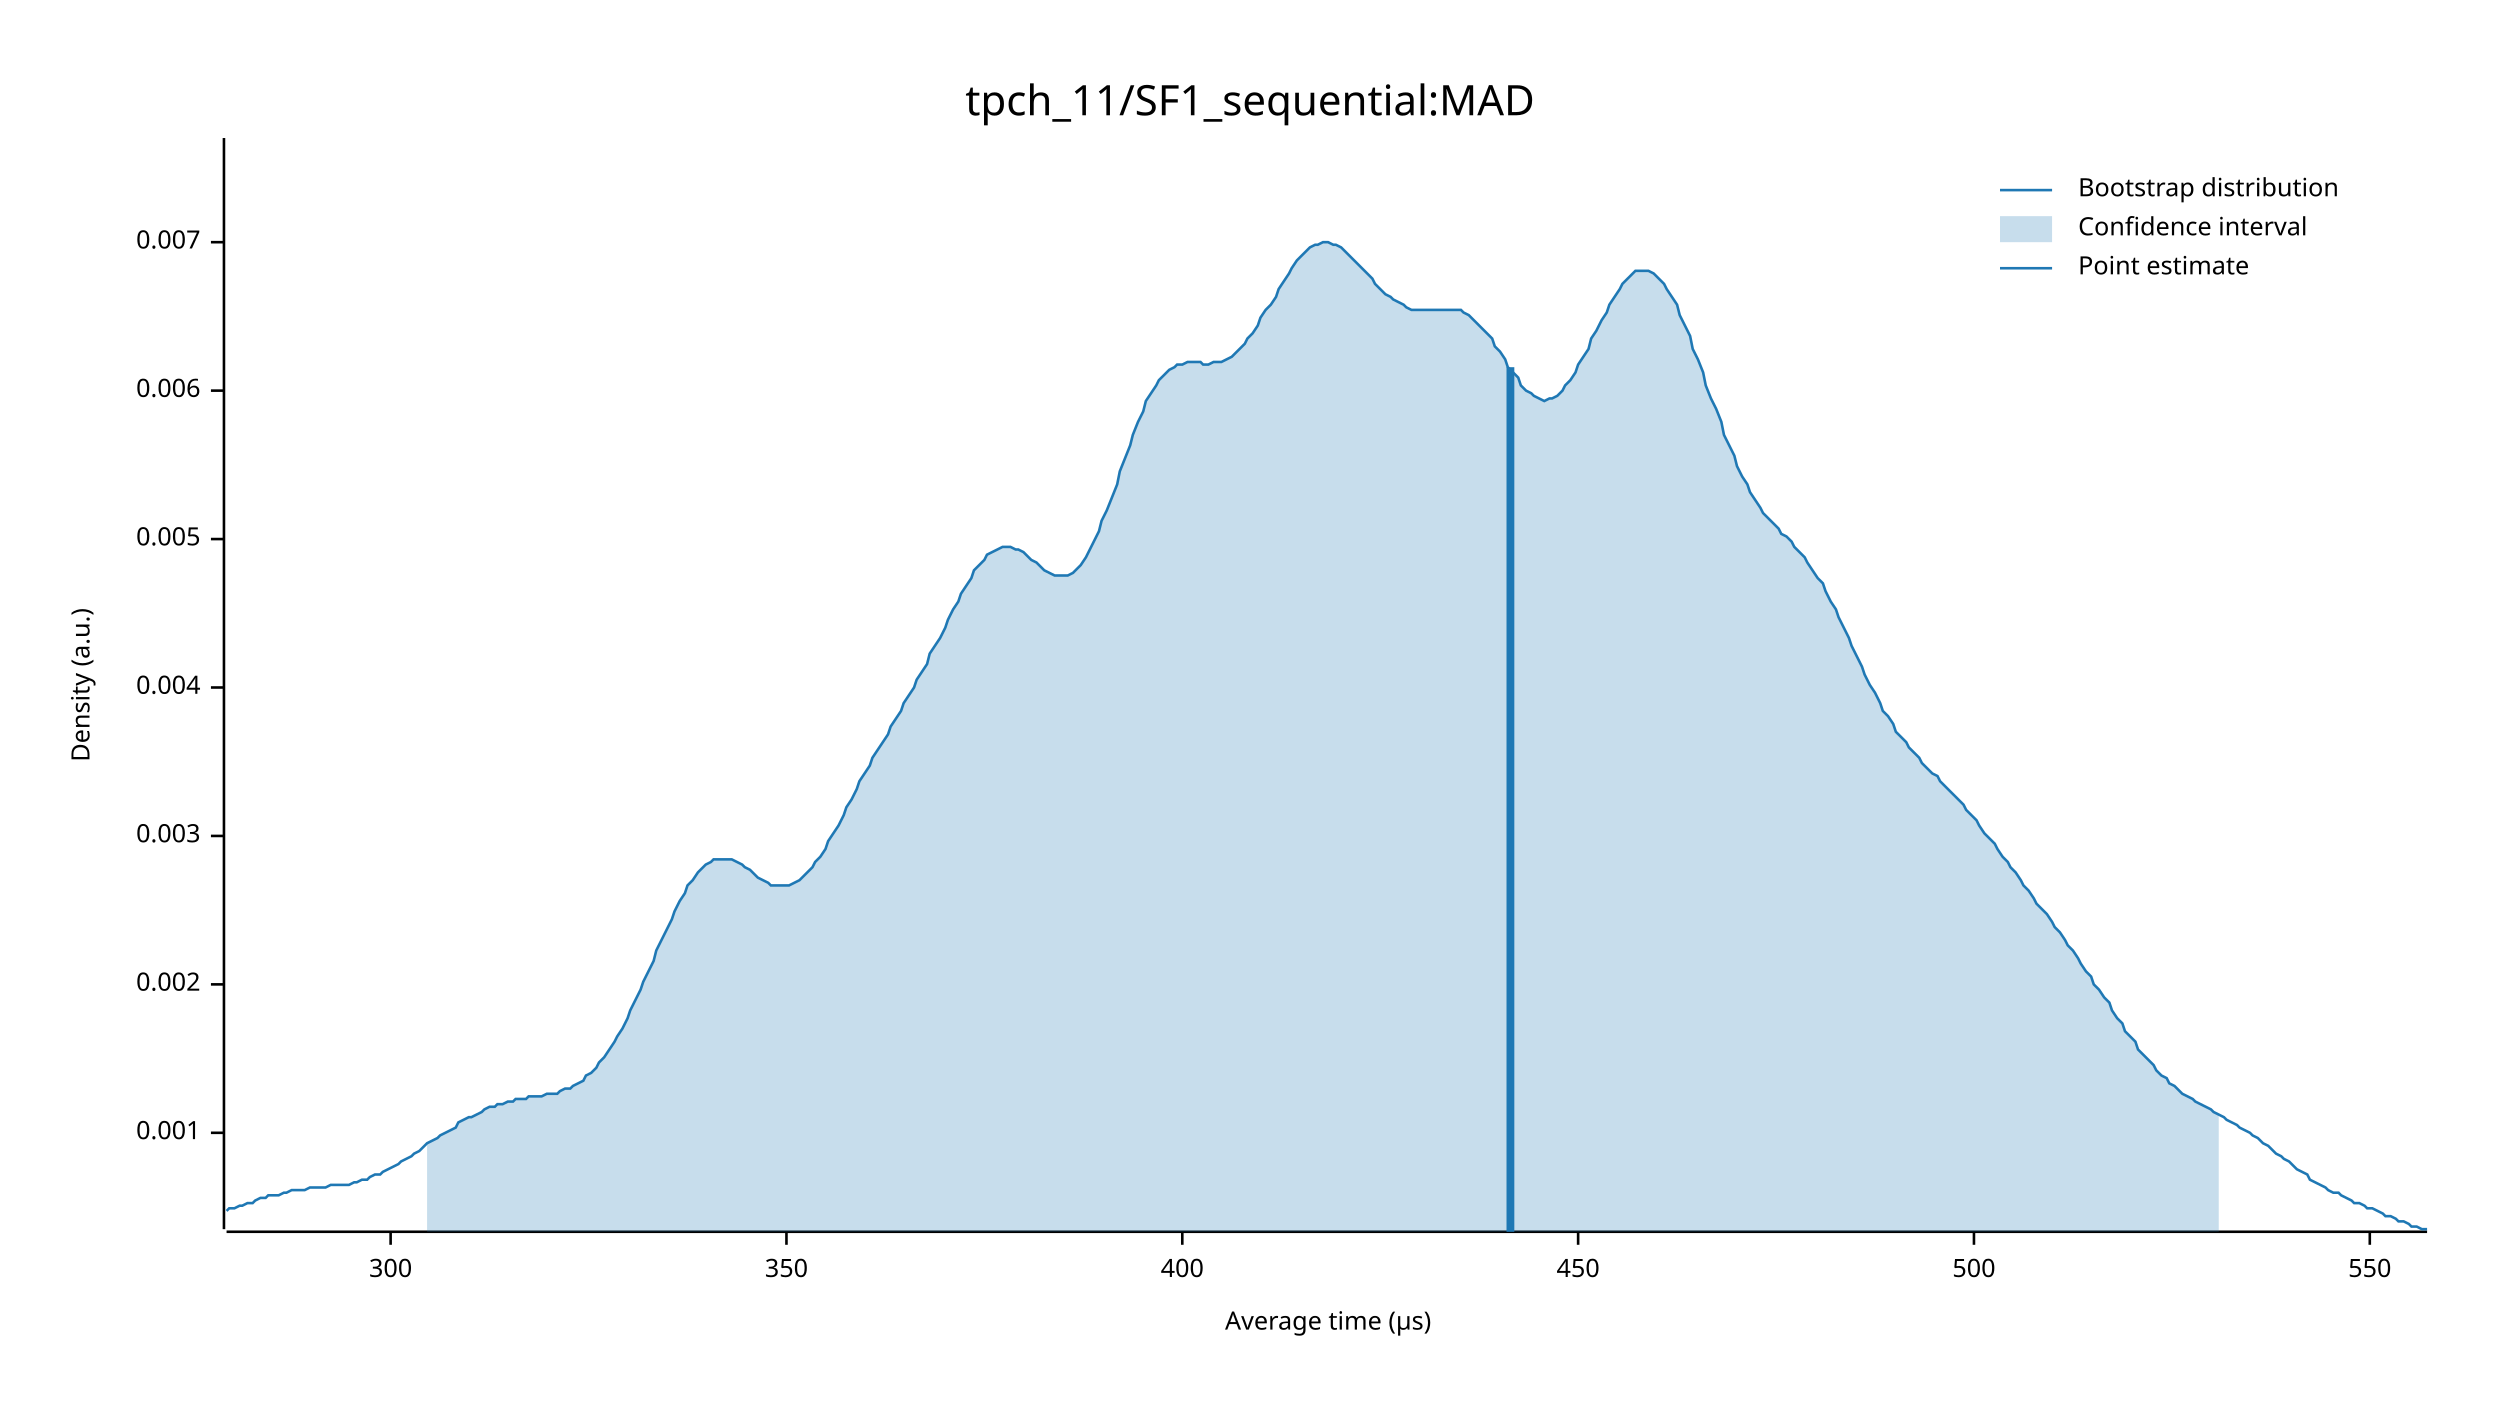
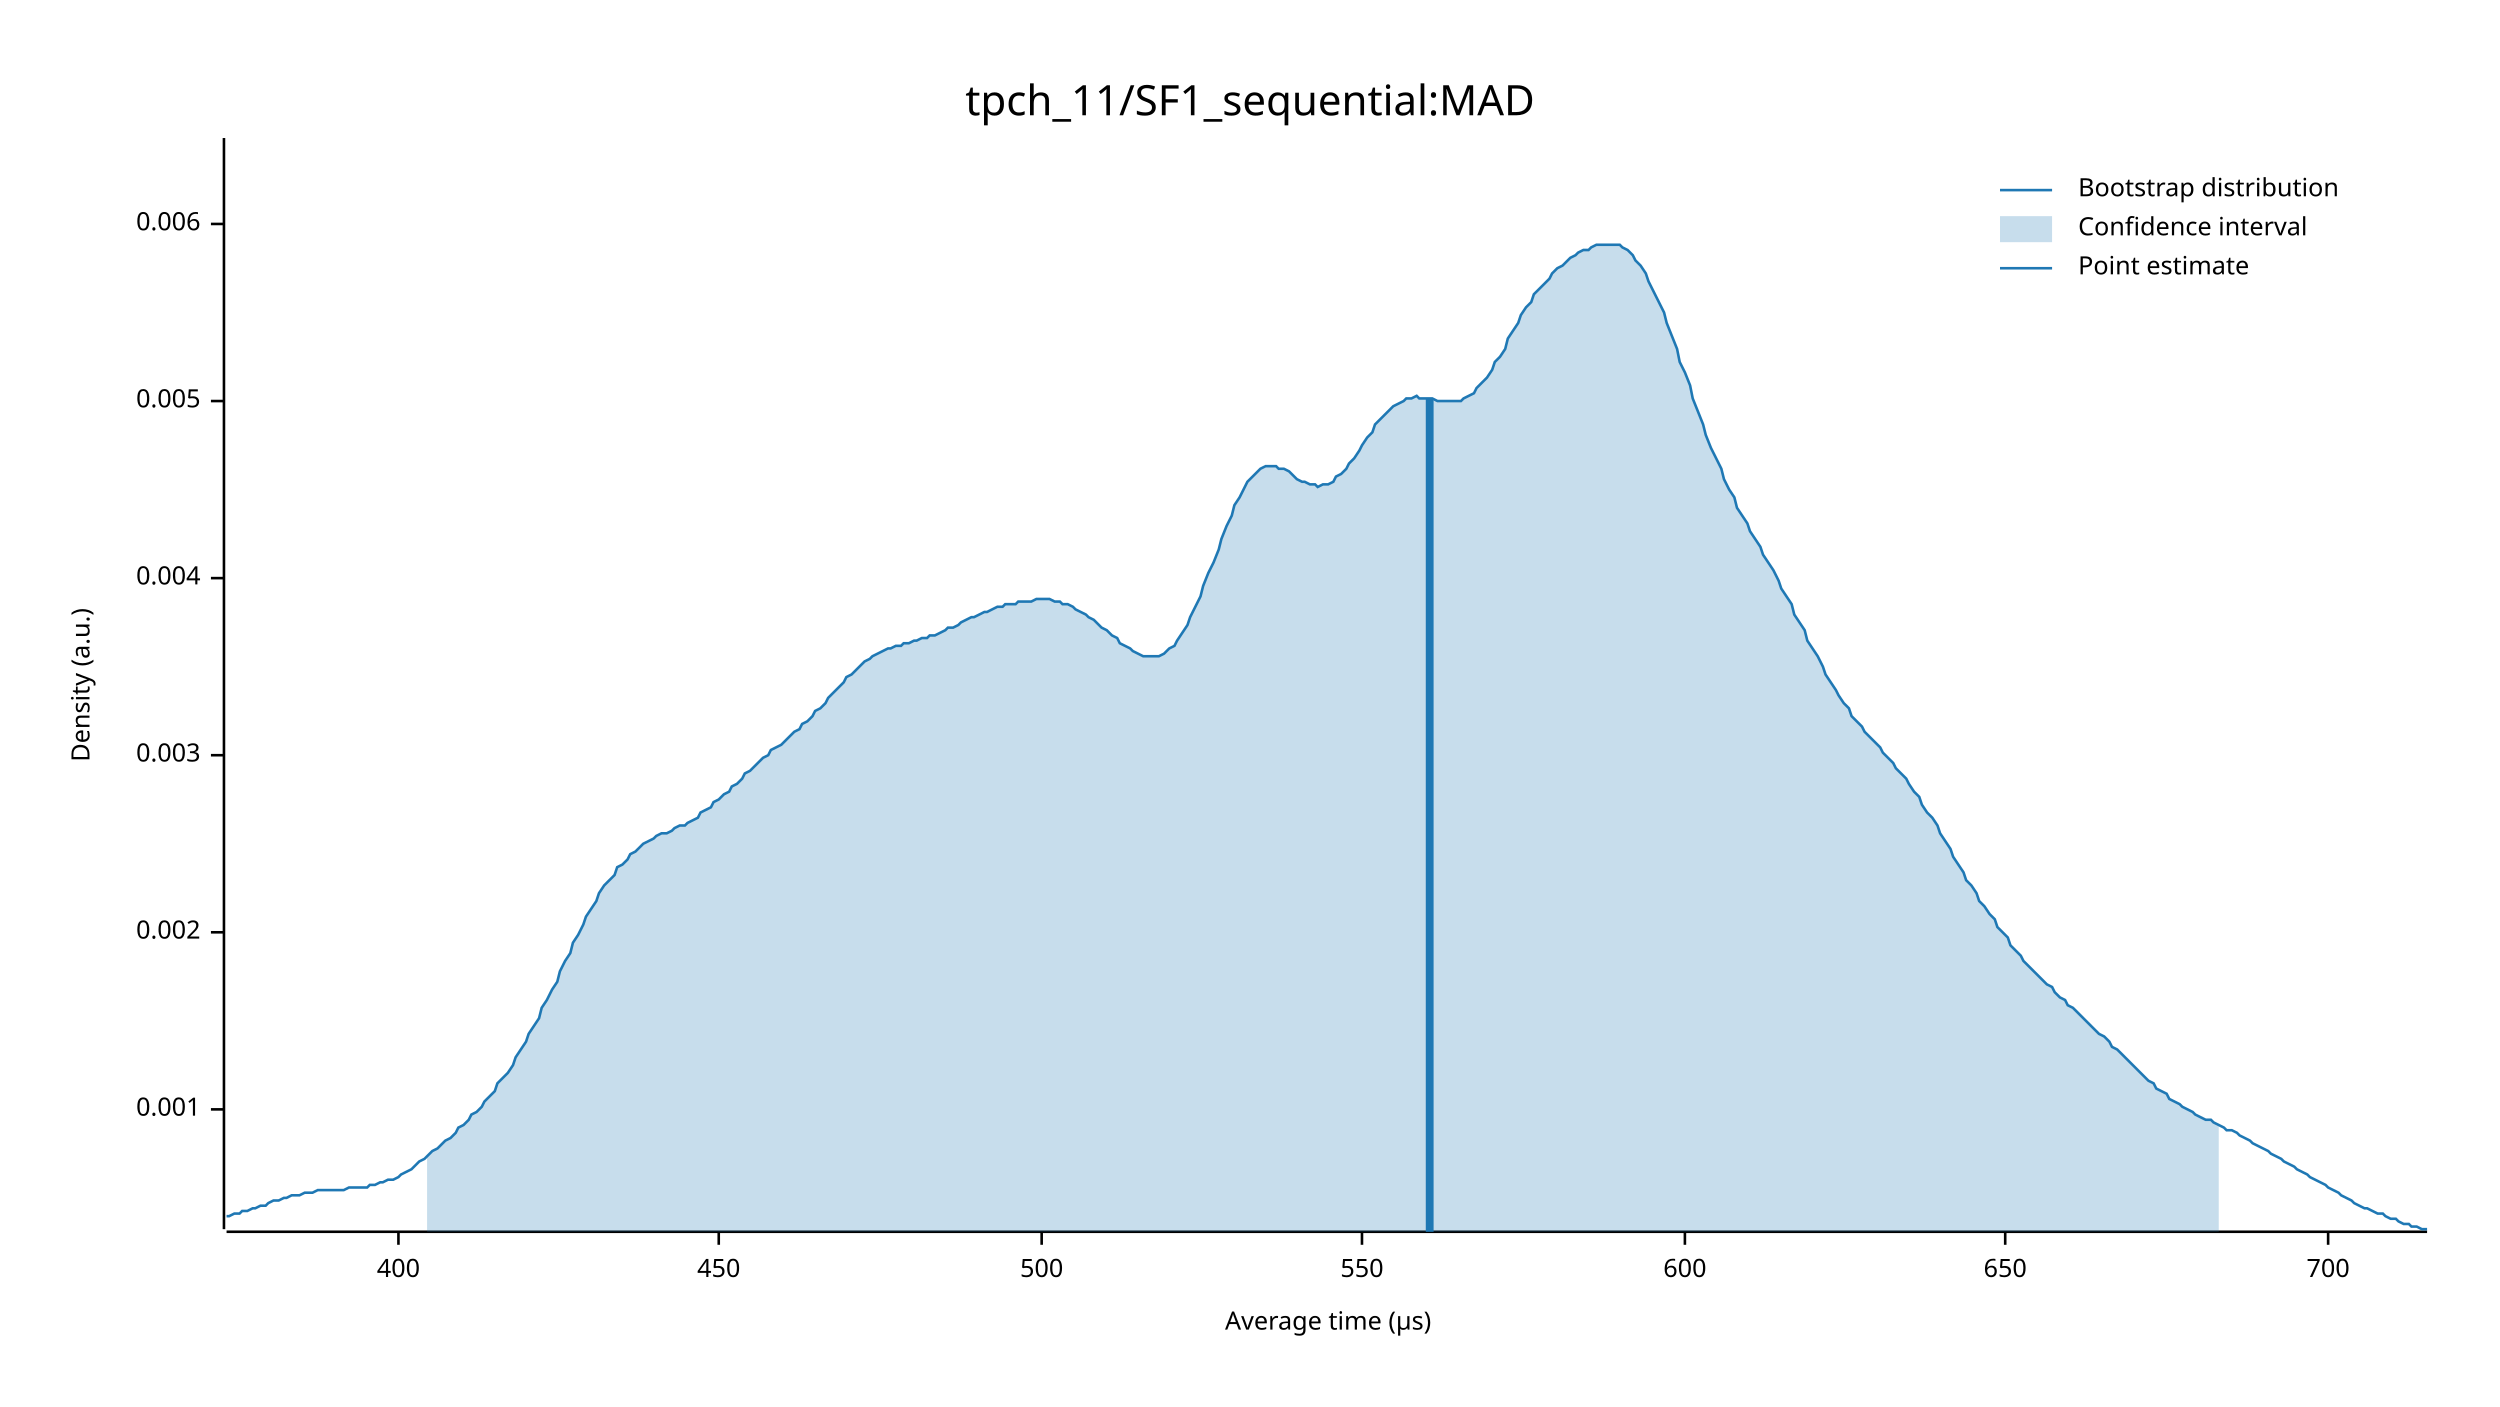
<svg xmlns="http://www.w3.org/2000/svg" width="960" height="540" viewBox="0 0 960 540">
  <text x="480" y="32" dy="0.76em" text-anchor="middle" font-family="sans-serif" font-size="16.129" opacity="1" fill="#000000">
tpch_11/SF1_sequential:MAD
</text>
  <text x="27" y="263" dy="0.76em" text-anchor="middle" font-family="sans-serif" font-size="9.677" opacity="1" fill="#000000" transform="rotate(270, 27, 263)">
Density (a.u.)
</text>
  <text x="510" y="513" dy="-0.5ex" text-anchor="middle" font-family="sans-serif" font-size="9.677" opacity="1" fill="#000000">
Average time (µs)
</text>
  <polyline fill="none" opacity="1" stroke="#000000" stroke-width="1" points="86,53 86,472 " />
-   <text x="77" y="435" dy="0.5ex" text-anchor="end" font-family="sans-serif" font-size="9.677" opacity="1" fill="#000000">
+   <text x="77" y="426" dy="0.5ex" text-anchor="end" font-family="sans-serif" font-size="9.677" opacity="1" fill="#000000">
0.001
</text>
-   <polyline fill="none" opacity="1" stroke="#000000" stroke-width="1" points="81,435 86,435 " />
-   <text x="77" y="378" dy="0.5ex" text-anchor="end" font-family="sans-serif" font-size="9.677" opacity="1" fill="#000000">
+   <polyline fill="none" opacity="1" stroke="#000000" stroke-width="1" points="81,426 86,426 " />
+   <text x="77" y="358" dy="0.5ex" text-anchor="end" font-family="sans-serif" font-size="9.677" opacity="1" fill="#000000">
0.002
</text>
-   <polyline fill="none" opacity="1" stroke="#000000" stroke-width="1" points="81,378 86,378 " />
-   <text x="77" y="321" dy="0.5ex" text-anchor="end" font-family="sans-serif" font-size="9.677" opacity="1" fill="#000000">
+   <polyline fill="none" opacity="1" stroke="#000000" stroke-width="1" points="81,358 86,358 " />
+   <text x="77" y="290" dy="0.5ex" text-anchor="end" font-family="sans-serif" font-size="9.677" opacity="1" fill="#000000">
0.003
</text>
-   <polyline fill="none" opacity="1" stroke="#000000" stroke-width="1" points="81,321 86,321 " />
-   <text x="77" y="264" dy="0.5ex" text-anchor="end" font-family="sans-serif" font-size="9.677" opacity="1" fill="#000000">
+   <polyline fill="none" opacity="1" stroke="#000000" stroke-width="1" points="81,290 86,290 " />
+   <text x="77" y="222" dy="0.5ex" text-anchor="end" font-family="sans-serif" font-size="9.677" opacity="1" fill="#000000">
0.004
</text>
-   <polyline fill="none" opacity="1" stroke="#000000" stroke-width="1" points="81,264 86,264 " />
-   <text x="77" y="207" dy="0.5ex" text-anchor="end" font-family="sans-serif" font-size="9.677" opacity="1" fill="#000000">
+   <polyline fill="none" opacity="1" stroke="#000000" stroke-width="1" points="81,222 86,222 " />
+   <text x="77" y="154" dy="0.5ex" text-anchor="end" font-family="sans-serif" font-size="9.677" opacity="1" fill="#000000">
0.005
</text>
-   <polyline fill="none" opacity="1" stroke="#000000" stroke-width="1" points="81,207 86,207 " />
-   <text x="77" y="150" dy="0.5ex" text-anchor="end" font-family="sans-serif" font-size="9.677" opacity="1" fill="#000000">
+   <polyline fill="none" opacity="1" stroke="#000000" stroke-width="1" points="81,154 86,154 " />
+   <text x="77" y="86" dy="0.5ex" text-anchor="end" font-family="sans-serif" font-size="9.677" opacity="1" fill="#000000">
0.006
</text>
-   <polyline fill="none" opacity="1" stroke="#000000" stroke-width="1" points="81,150 86,150 " />
-   <text x="77" y="93" dy="0.5ex" text-anchor="end" font-family="sans-serif" font-size="9.677" opacity="1" fill="#000000">
- 0.007
- </text>
-   <polyline fill="none" opacity="1" stroke="#000000" stroke-width="1" points="81,93 86,93 " />
+   <polyline fill="none" opacity="1" stroke="#000000" stroke-width="1" points="81,86 86,86 " />
  <polyline fill="none" opacity="1" stroke="#000000" stroke-width="1" points="87,473 932,473 " />
-   <text x="150" y="483" dy="0.76em" text-anchor="middle" font-family="sans-serif" font-size="9.677" opacity="1" fill="#000000">
- 300
- </text>
-   <polyline fill="none" opacity="1" stroke="#000000" stroke-width="1" points="150,473 150,478 " />
-   <text x="302" y="483" dy="0.76em" text-anchor="middle" font-family="sans-serif" font-size="9.677" opacity="1" fill="#000000">
- 350
- </text>
-   <polyline fill="none" opacity="1" stroke="#000000" stroke-width="1" points="302,473 302,478 " />
-   <text x="454" y="483" dy="0.76em" text-anchor="middle" font-family="sans-serif" font-size="9.677" opacity="1" fill="#000000">
+   <text x="153" y="483" dy="0.76em" text-anchor="middle" font-family="sans-serif" font-size="9.677" opacity="1" fill="#000000">
400
</text>
-   <polyline fill="none" opacity="1" stroke="#000000" stroke-width="1" points="454,473 454,478 " />
-   <text x="606" y="483" dy="0.76em" text-anchor="middle" font-family="sans-serif" font-size="9.677" opacity="1" fill="#000000">
+   <polyline fill="none" opacity="1" stroke="#000000" stroke-width="1" points="153,473 153,478 " />
+   <text x="276" y="483" dy="0.76em" text-anchor="middle" font-family="sans-serif" font-size="9.677" opacity="1" fill="#000000">
450
</text>
-   <polyline fill="none" opacity="1" stroke="#000000" stroke-width="1" points="606,473 606,478 " />
-   <text x="758" y="483" dy="0.76em" text-anchor="middle" font-family="sans-serif" font-size="9.677" opacity="1" fill="#000000">
+   <polyline fill="none" opacity="1" stroke="#000000" stroke-width="1" points="276,473 276,478 " />
+   <text x="400" y="483" dy="0.76em" text-anchor="middle" font-family="sans-serif" font-size="9.677" opacity="1" fill="#000000">
500
</text>
-   <polyline fill="none" opacity="1" stroke="#000000" stroke-width="1" points="758,473 758,478 " />
-   <text x="910" y="483" dy="0.76em" text-anchor="middle" font-family="sans-serif" font-size="9.677" opacity="1" fill="#000000">
+   <polyline fill="none" opacity="1" stroke="#000000" stroke-width="1" points="400,473 400,478 " />
+   <text x="523" y="483" dy="0.76em" text-anchor="middle" font-family="sans-serif" font-size="9.677" opacity="1" fill="#000000">
550
</text>
-   <polyline fill="none" opacity="1" stroke="#000000" stroke-width="1" points="910,473 910,478 " />
-   <polyline fill="none" opacity="1" stroke="#1F78B4" stroke-width="1" points="87,465 88,464 90,464 92,463 93,463 95,462 97,462 98,461 100,460 102,460 103,459 105,459 107,459 109,458 110,458 112,457 114,457 115,457 117,457 119,456 120,456 122,456 124,456 125,456 127,455 129,455 131,455 132,455 134,455 136,454 137,454 139,453 141,453 142,452 144,451 146,451 147,450 149,449 151,448 153,447 154,446 156,445 158,444 159,443 161,442 163,440 164,439 166,438 168,437 169,436 171,435 173,434 175,433 176,431 178,430 180,429 181,429 183,428 185,427 186,426 188,425 190,425 191,424 193,424 195,423 197,423 198,422 200,422 202,422 203,421 205,421 207,421 208,421 210,420 212,420 214,420 215,419 217,418 219,418 220,417 222,416 224,415 225,413 227,412 229,410 230,408 232,406 234,403 236,400 237,398 239,395 241,391 242,388 244,384 246,380 247,377 249,373 251,369 252,365 254,361 256,357 258,353 259,350 261,346 263,343 264,340 266,338 268,335 269,334 271,332 273,331 274,330 276,330 278,330 280,330 281,330 283,331 285,332 286,333 288,334 290,336 291,337 293,338 295,339 296,340 298,340 300,340 302,340 303,340 305,339 307,338 308,337 310,335 312,333 313,331 315,329 317,326 318,323 320,320 322,317 324,313 325,310 327,307 329,303 330,300 332,297 334,294 335,291 337,288 339,285 341,282 342,279 344,276 346,273 347,270 349,267 351,264 352,261 354,258 356,255 357,251 359,248 361,245 363,241 364,238 366,234 368,231 369,228 371,225 373,222 374,219 376,217 378,215 379,213 381,212 383,211 385,210 386,210 388,210 390,211 391,211 393,212 395,214 396,215 398,216 400,218 401,219 403,220 405,221 407,221 408,221 410,221 412,220 413,219 415,217 417,214 418,212 420,208 422,204 423,200 425,196 427,191 429,186 430,181 432,176 434,171 435,167 437,162 439,158 440,154 442,151 444,148 445,146 447,144 449,142 451,141 452,140 454,140 456,139 457,139 459,139 461,139 462,140 464,140 466,139 468,139 469,139 471,138 473,137 474,136 476,134 478,132 479,130 481,128 483,125 484,122 486,119 488,117 490,114 491,111 493,108 495,105 496,103 498,100 500,98 501,97 503,95 505,94 506,94 508,93 510,93 512,94 513,94 515,95 517,97 518,98 520,100 522,102 523,103 525,105 527,107 528,109 530,111 532,113 534,114 535,115 537,116 539,117 540,118 542,119 544,119 545,119 547,119 549,119 550,119 552,119 554,119 556,119 557,119 559,119 561,119 562,120 564,121 566,123 567,124 569,126 571,128 573,130 574,133 576,135 578,138 579,141 581,143 583,145 584,148 586,150 588,151 589,152 591,153 593,154 595,153 596,153 598,152 600,150 601,148 603,146 605,143 606,140 608,137 610,134 611,130 613,127 615,123 617,120 618,117 620,114 622,111 623,109 625,107 627,105 628,104 630,104 632,104 633,104 635,105 637,107 639,109 640,111 642,114 644,117 645,121 647,125 649,129 650,134 652,138 654,143 655,148 657,153 659,157 661,162 662,167 664,171 666,175 667,179 669,183 671,186 672,189 674,192 676,195 677,197 679,199 681,201 683,203 684,205 686,206 688,208 689,210 691,212 693,214 694,216 696,219 698,222 700,224 701,227 703,231 705,234 706,237 708,241 710,245 711,248 713,252 715,256 716,259 718,263 720,266 722,270 723,273 725,275 727,278 728,281 730,283 732,285 733,287 735,289 737,291 738,293 740,295 742,297 744,298 745,300 747,302 749,304 750,305 752,307 754,309 755,311 757,313 759,315 760,317 762,320 764,322 766,324 767,326 769,329 771,331 772,333 774,335 776,338 777,340 779,342 781,345 782,347 784,349 786,351 788,354 789,356 791,358 793,361 794,363 796,365 798,368 799,370 801,373 803,375 804,378 806,380 808,383 810,385 811,388 813,391 815,393 816,396 818,398 820,400 821,403 823,405 825,407 827,409 828,411 830,413 832,414 833,416 835,417 837,419 838,420 840,421 842,422 843,423 845,424 847,425 849,426 850,427 852,428 854,429 855,430 857,431 859,432 860,433 862,434 864,435 865,436 867,437 869,439 871,440 872,441 874,443 876,444 877,445 879,446 881,448 882,449 884,450 886,451 887,453 889,454 891,455 893,456 894,457 896,458 898,458 899,459 901,460 903,461 904,462 906,462 908,463 909,464 911,464 913,465 915,466 916,467 918,467 920,468 921,469 923,469 925,470 926,471 928,471 930,472 932,472 " />
-   <polygon opacity="0.25" fill="#1F78B4" points="164,439 166,438 168,437 169,436 171,435 173,434 175,433 176,431 178,430 180,429 181,429 183,428 185,427 186,426 188,425 190,425 191,424 193,424 195,423 197,423 198,422 200,422 202,422 203,421 205,421 207,421 208,421 210,420 212,420 214,420 215,419 217,418 219,418 220,417 222,416 224,415 225,413 227,412 229,410 230,408 232,406 234,403 236,400 237,398 239,395 241,391 242,388 244,384 246,380 247,377 249,373 251,369 252,365 254,361 256,357 258,353 259,350 261,346 263,343 264,340 266,338 268,335 269,334 271,332 273,331 274,330 276,330 278,330 280,330 281,330 283,331 285,332 286,333 288,334 290,336 291,337 293,338 295,339 296,340 298,340 300,340 302,340 303,340 305,339 307,338 308,337 310,335 312,333 313,331 315,329 317,326 318,323 320,320 322,317 324,313 325,310 327,307 329,303 330,300 332,297 334,294 335,291 337,288 339,285 341,282 342,279 344,276 346,273 347,270 349,267 351,264 352,261 354,258 356,255 357,251 359,248 361,245 363,241 364,238 366,234 368,231 369,228 371,225 373,222 374,219 376,217 378,215 379,213 381,212 383,211 385,210 386,210 388,210 390,211 391,211 393,212 395,214 396,215 398,216 400,218 401,219 403,220 405,221 407,221 408,221 410,221 412,220 413,219 415,217 417,214 418,212 420,208 422,204 423,200 425,196 427,191 429,186 430,181 432,176 434,171 435,167 437,162 439,158 440,154 442,151 444,148 445,146 447,144 449,142 451,141 452,140 454,140 456,139 457,139 459,139 461,139 462,140 464,140 466,139 468,139 469,139 471,138 473,137 474,136 476,134 478,132 479,130 481,128 483,125 484,122 486,119 488,117 490,114 491,111 493,108 495,105 496,103 498,100 500,98 501,97 503,95 505,94 506,94 508,93 510,93 512,94 513,94 515,95 517,97 518,98 520,100 522,102 523,103 525,105 527,107 528,109 530,111 532,113 534,114 535,115 537,116 539,117 540,118 542,119 544,119 545,119 547,119 549,119 550,119 552,119 554,119 556,119 557,119 559,119 561,119 562,120 564,121 566,123 567,124 569,126 571,128 573,130 574,133 576,135 578,138 579,141 581,143 583,145 584,148 586,150 588,151 589,152 591,153 593,154 595,153 596,153 598,152 600,150 601,148 603,146 605,143 606,140 608,137 610,134 611,130 613,127 615,123 617,120 618,117 620,114 622,111 623,109 625,107 627,105 628,104 630,104 632,104 633,104 635,105 637,107 639,109 640,111 642,114 644,117 645,121 647,125 649,129 650,134 652,138 654,143 655,148 657,153 659,157 661,162 662,167 664,171 666,175 667,179 669,183 671,186 672,189 674,192 676,195 677,197 679,199 681,201 683,203 684,205 686,206 688,208 689,210 691,212 693,214 694,216 696,219 698,222 700,224 701,227 703,231 705,234 706,237 708,241 710,245 711,248 713,252 715,256 716,259 718,263 720,266 722,270 723,273 725,275 727,278 728,281 730,283 732,285 733,287 735,289 737,291 738,293 740,295 742,297 744,298 745,300 747,302 749,304 750,305 752,307 754,309 755,311 757,313 759,315 760,317 762,320 764,322 766,324 767,326 769,329 771,331 772,333 774,335 776,338 777,340 779,342 781,345 782,347 784,349 786,351 788,354 789,356 791,358 793,361 794,363 796,365 798,368 799,370 801,373 803,375 804,378 806,380 808,383 810,385 811,388 813,391 815,393 816,396 818,398 820,400 821,403 823,405 825,407 827,409 828,411 830,413 832,414 833,416 835,417 837,419 838,420 840,421 842,422 843,423 845,424 847,425 849,426 850,427 852,428 852,473 164,473 " />
-   <polyline fill="none" opacity="1" stroke="#1F78B4" stroke-width="3" points="580,473 580,141 " />
+   <polyline fill="none" opacity="1" stroke="#000000" stroke-width="1" points="523,473 523,478 " />
+   <text x="647" y="483" dy="0.76em" text-anchor="middle" font-family="sans-serif" font-size="9.677" opacity="1" fill="#000000">
+ 600
+ </text>
+   <polyline fill="none" opacity="1" stroke="#000000" stroke-width="1" points="647,473 647,478 " />
+   <text x="770" y="483" dy="0.76em" text-anchor="middle" font-family="sans-serif" font-size="9.677" opacity="1" fill="#000000">
+ 650
+ </text>
+   <polyline fill="none" opacity="1" stroke="#000000" stroke-width="1" points="770,473 770,478 " />
+   <text x="894" y="483" dy="0.76em" text-anchor="middle" font-family="sans-serif" font-size="9.677" opacity="1" fill="#000000">
+ 700
+ </text>
+   <polyline fill="none" opacity="1" stroke="#000000" stroke-width="1" points="894,473 894,478 " />
+   <polyline fill="none" opacity="1" stroke="#1F78B4" stroke-width="1" points="87,467 88,467 90,466 92,466 93,465 95,465 97,464 98,464 100,463 102,463 103,462 105,461 107,461 109,460 110,460 112,459 114,459 115,459 117,458 119,458 120,458 122,457 124,457 125,457 127,457 129,457 131,457 132,457 134,456 136,456 137,456 139,456 141,456 142,455 144,455 146,454 147,454 149,453 151,453 153,452 154,451 156,450 158,449 159,448 161,446 163,445 164,444 166,442 168,441 169,440 171,438 173,437 175,435 176,433 178,432 180,430 181,428 183,427 185,425 186,423 188,421 190,419 191,416 193,414 195,412 197,409 198,406 200,403 202,400 203,397 205,394 207,391 208,387 210,384 212,380 214,377 215,373 217,369 219,366 220,362 222,359 224,355 225,352 227,349 229,346 230,343 232,340 234,338 236,336 237,333 239,332 241,330 242,328 244,327 246,325 247,324 249,323 251,322 252,321 254,320 256,320 258,319 259,318 261,317 263,317 264,316 266,315 268,314 269,312 271,311 273,310 274,308 276,307 278,305 280,304 281,302 283,301 285,299 286,297 288,296 290,294 291,293 293,291 295,290 296,288 298,287 300,286 302,284 303,283 305,281 307,280 308,278 310,277 312,275 313,273 315,272 317,270 318,268 320,266 322,264 324,262 325,260 327,259 329,257 330,256 332,254 334,253 335,252 337,251 339,250 341,249 342,249 344,248 346,248 347,247 349,247 351,246 352,246 354,245 356,245 357,244 359,244 361,243 363,242 364,241 366,241 368,240 369,239 371,238 373,237 374,237 376,236 378,235 379,235 381,234 383,233 385,233 386,232 388,232 390,232 391,231 393,231 395,231 396,231 398,230 400,230 401,230 403,230 405,231 407,231 408,232 410,232 412,233 413,234 415,235 417,236 418,237 420,238 422,240 423,241 425,242 427,244 429,245 430,247 432,248 434,249 435,250 437,251 439,252 440,252 442,252 444,252 445,252 447,251 449,249 451,248 452,246 454,243 456,240 457,237 459,233 461,229 462,225 464,220 466,216 468,211 469,207 471,202 473,198 474,194 476,191 478,187 479,185 481,183 483,181 484,180 486,179 488,179 490,179 491,180 493,180 495,181 496,182 498,184 500,185 501,185 503,186 505,186 506,187 508,186 510,186 512,185 513,183 515,182 517,180 518,178 520,176 522,173 523,171 525,168 527,166 528,163 530,161 532,159 534,157 535,156 537,155 539,154 540,153 542,153 544,152 545,153 547,153 549,153 550,153 552,154 554,154 556,154 557,154 559,154 561,154 562,153 564,152 566,151 567,149 569,147 571,145 573,142 574,139 576,137 578,134 579,130 581,127 583,124 584,121 586,118 588,116 589,113 591,111 593,109 595,107 596,105 598,103 600,102 601,101 603,99 605,98 606,97 608,96 610,96 611,95 613,94 615,94 617,94 618,94 620,94 622,94 623,95 625,96 627,98 628,100 630,102 632,105 633,108 635,112 637,116 639,120 640,124 642,129 644,134 645,139 647,143 649,148 650,153 652,158 654,163 655,167 657,172 659,176 661,180 662,184 664,188 666,191 667,195 669,198 671,201 672,204 674,207 676,210 677,213 679,216 681,219 683,223 684,226 686,229 688,232 689,236 691,239 693,242 694,246 696,249 698,252 700,256 701,259 703,262 705,265 706,267 708,270 710,272 711,275 713,277 715,279 716,281 718,283 720,285 722,287 723,289 725,291 727,293 728,295 730,297 732,299 733,301 735,304 737,306 738,309 740,312 742,314 744,317 745,320 747,323 749,326 750,329 752,332 754,335 755,338 757,340 759,343 760,346 762,348 764,351 766,353 767,356 769,358 771,360 772,363 774,365 776,367 777,369 779,371 781,373 782,374 784,376 786,378 788,379 789,381 791,383 793,384 794,386 796,387 798,389 799,390 801,392 803,394 804,395 806,397 808,398 810,400 811,402 813,403 815,405 816,406 818,408 820,410 821,411 823,413 825,415 827,416 828,418 830,419 832,420 833,422 835,423 837,424 838,425 840,426 842,427 843,428 845,429 847,430 849,430 850,431 852,432 854,433 855,434 857,434 859,435 860,436 862,437 864,438 865,439 867,440 869,441 871,442 872,443 874,444 876,445 877,446 879,447 881,448 882,449 884,450 886,451 887,452 889,453 891,454 893,455 894,456 896,457 898,458 899,459 901,460 903,461 904,462 906,463 908,464 909,464 911,465 913,466 915,466 916,467 918,468 920,468 921,469 923,470 925,470 926,471 928,471 930,472 932,472 " />
+   <polygon opacity="0.25" fill="#1F78B4" points="164,444 166,442 168,441 169,440 171,438 173,437 175,435 176,433 178,432 180,430 181,428 183,427 185,425 186,423 188,421 190,419 191,416 193,414 195,412 197,409 198,406 200,403 202,400 203,397 205,394 207,391 208,387 210,384 212,380 214,377 215,373 217,369 219,366 220,362 222,359 224,355 225,352 227,349 229,346 230,343 232,340 234,338 236,336 237,333 239,332 241,330 242,328 244,327 246,325 247,324 249,323 251,322 252,321 254,320 256,320 258,319 259,318 261,317 263,317 264,316 266,315 268,314 269,312 271,311 273,310 274,308 276,307 278,305 280,304 281,302 283,301 285,299 286,297 288,296 290,294 291,293 293,291 295,290 296,288 298,287 300,286 302,284 303,283 305,281 307,280 308,278 310,277 312,275 313,273 315,272 317,270 318,268 320,266 322,264 324,262 325,260 327,259 329,257 330,256 332,254 334,253 335,252 337,251 339,250 341,249 342,249 344,248 346,248 347,247 349,247 351,246 352,246 354,245 356,245 357,244 359,244 361,243 363,242 364,241 366,241 368,240 369,239 371,238 373,237 374,237 376,236 378,235 379,235 381,234 383,233 385,233 386,232 388,232 390,232 391,231 393,231 395,231 396,231 398,230 400,230 401,230 403,230 405,231 407,231 408,232 410,232 412,233 413,234 415,235 417,236 418,237 420,238 422,240 423,241 425,242 427,244 429,245 430,247 432,248 434,249 435,250 437,251 439,252 440,252 442,252 444,252 445,252 447,251 449,249 451,248 452,246 454,243 456,240 457,237 459,233 461,229 462,225 464,220 466,216 468,211 469,207 471,202 473,198 474,194 476,191 478,187 479,185 481,183 483,181 484,180 486,179 488,179 490,179 491,180 493,180 495,181 496,182 498,184 500,185 501,185 503,186 505,186 506,187 508,186 510,186 512,185 513,183 515,182 517,180 518,178 520,176 522,173 523,171 525,168 527,166 528,163 530,161 532,159 534,157 535,156 537,155 539,154 540,153 542,153 544,152 545,153 547,153 549,153 550,153 552,154 554,154 556,154 557,154 559,154 561,154 562,153 564,152 566,151 567,149 569,147 571,145 573,142 574,139 576,137 578,134 579,130 581,127 583,124 584,121 586,118 588,116 589,113 591,111 593,109 595,107 596,105 598,103 600,102 601,101 603,99 605,98 606,97 608,96 610,96 611,95 613,94 615,94 617,94 618,94 620,94 622,94 623,95 625,96 627,98 628,100 630,102 632,105 633,108 635,112 637,116 639,120 640,124 642,129 644,134 645,139 647,143 649,148 650,153 652,158 654,163 655,167 657,172 659,176 661,180 662,184 664,188 666,191 667,195 669,198 671,201 672,204 674,207 676,210 677,213 679,216 681,219 683,223 684,226 686,229 688,232 689,236 691,239 693,242 694,246 696,249 698,252 700,256 701,259 703,262 705,265 706,267 708,270 710,272 711,275 713,277 715,279 716,281 718,283 720,285 722,287 723,289 725,291 727,293 728,295 730,297 732,299 733,301 735,304 737,306 738,309 740,312 742,314 744,317 745,320 747,323 749,326 750,329 752,332 754,335 755,338 757,340 759,343 760,346 762,348 764,351 766,353 767,356 769,358 771,360 772,363 774,365 776,367 777,369 779,371 781,373 782,374 784,376 786,378 788,379 789,381 791,383 793,384 794,386 796,387 798,389 799,390 801,392 803,394 804,395 806,397 808,398 810,400 811,402 813,403 815,405 816,406 818,408 820,410 821,411 823,413 825,415 827,416 828,418 830,419 832,420 833,422 835,423 837,424 838,425 840,426 842,427 843,428 845,429 847,430 849,430 850,431 852,432 852,473 164,473 " />
+   <polyline fill="none" opacity="1" stroke="#1F78B4" stroke-width="3" points="549,473 549,153 " />
  <text x="798" y="68" dy="0.76em" text-anchor="start" font-family="sans-serif" font-size="9.677" opacity="1" fill="#000000">
Bootstrap distribution
</text>
  <text x="798" y="83" dy="0.76em" text-anchor="start" font-family="sans-serif" font-size="9.677" opacity="1" fill="#000000">
Confidence interval
</text>
  <text x="798" y="98" dy="0.76em" text-anchor="start" font-family="sans-serif" font-size="9.677" opacity="1" fill="#000000">
Point estimate
</text>
  <polyline fill="none" opacity="1" stroke="#1F78B4" stroke-width="1" points="768,73 788,73 " />
  <rect x="768" y="83" width="20" height="10" opacity="0.25" fill="#1F78B4" stroke="none" />
  <polyline fill="none" opacity="1" stroke="#1F78B4" stroke-width="1" points="768,103 788,103 " />
</svg>
